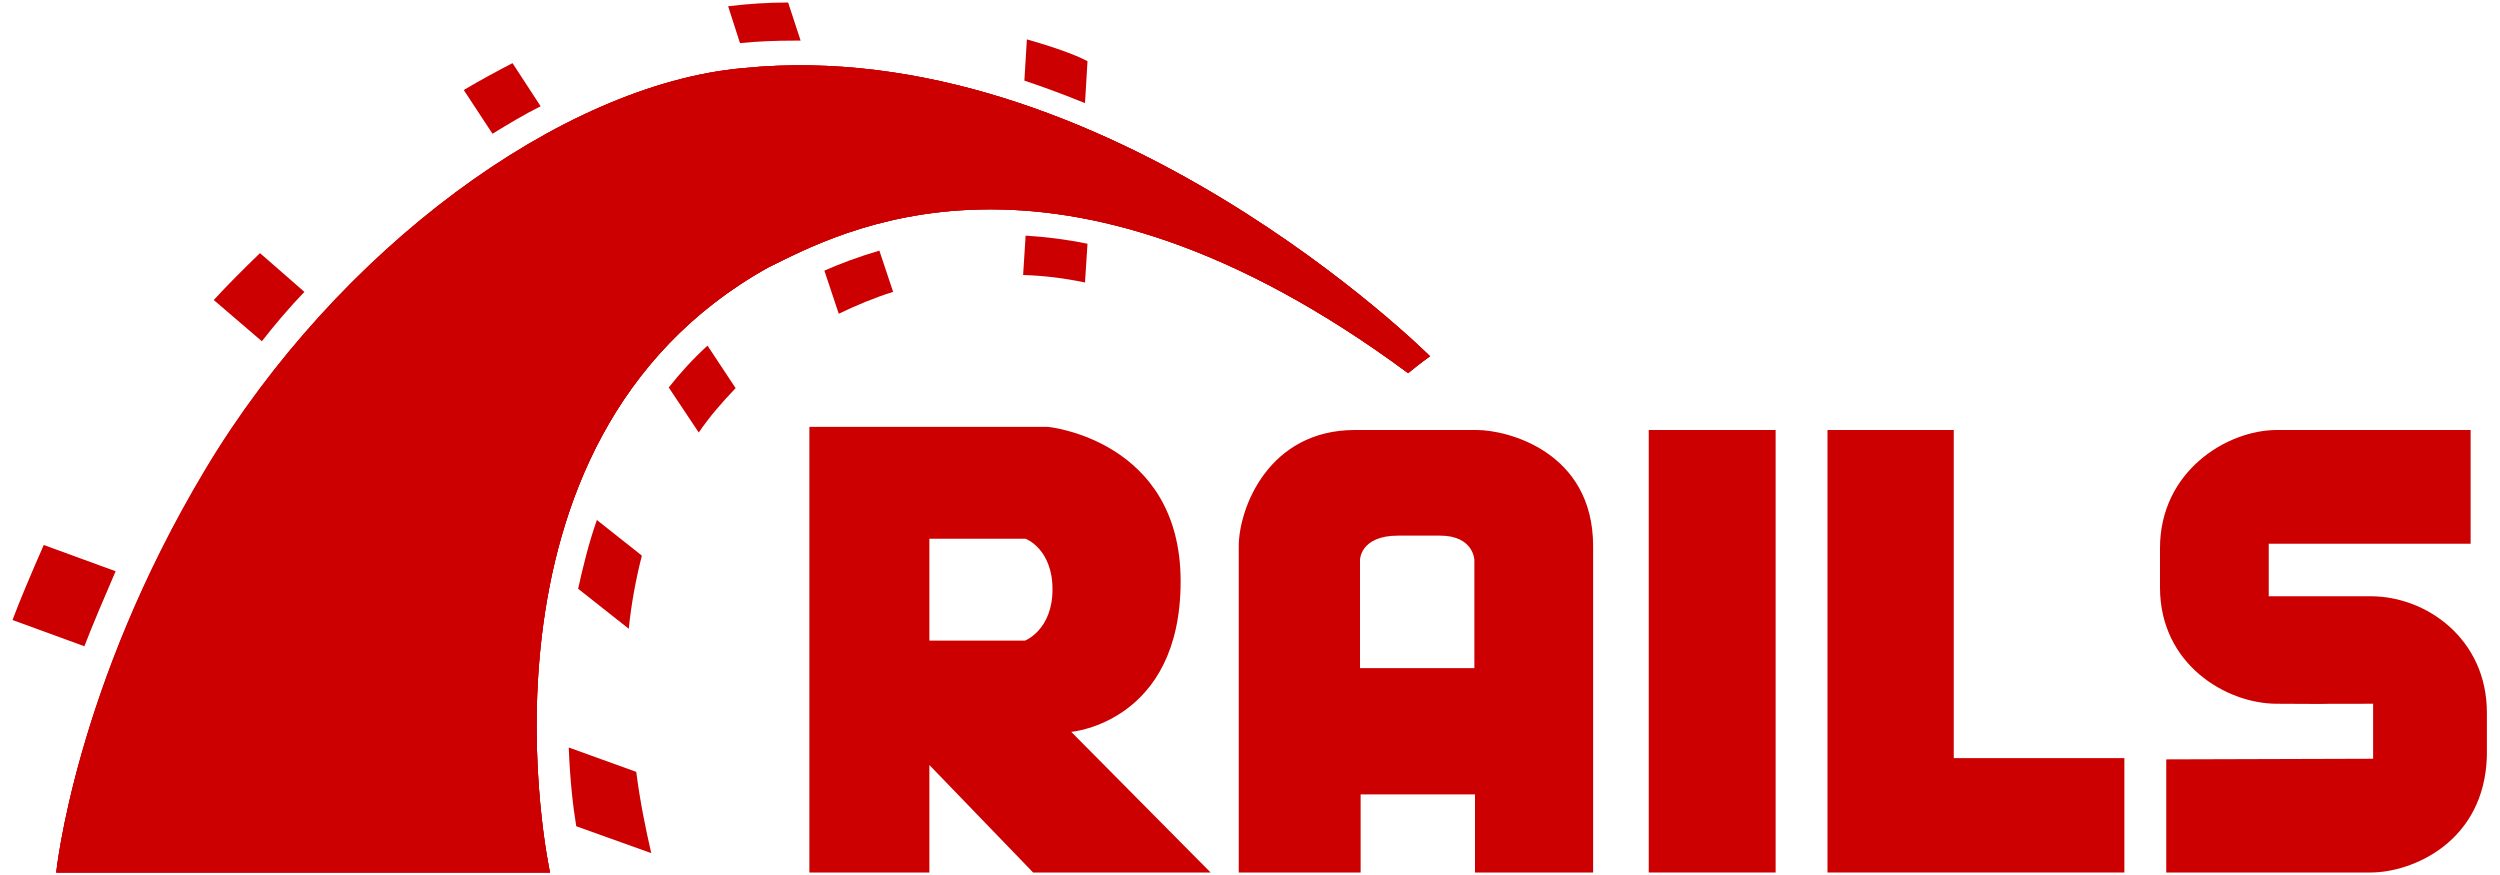
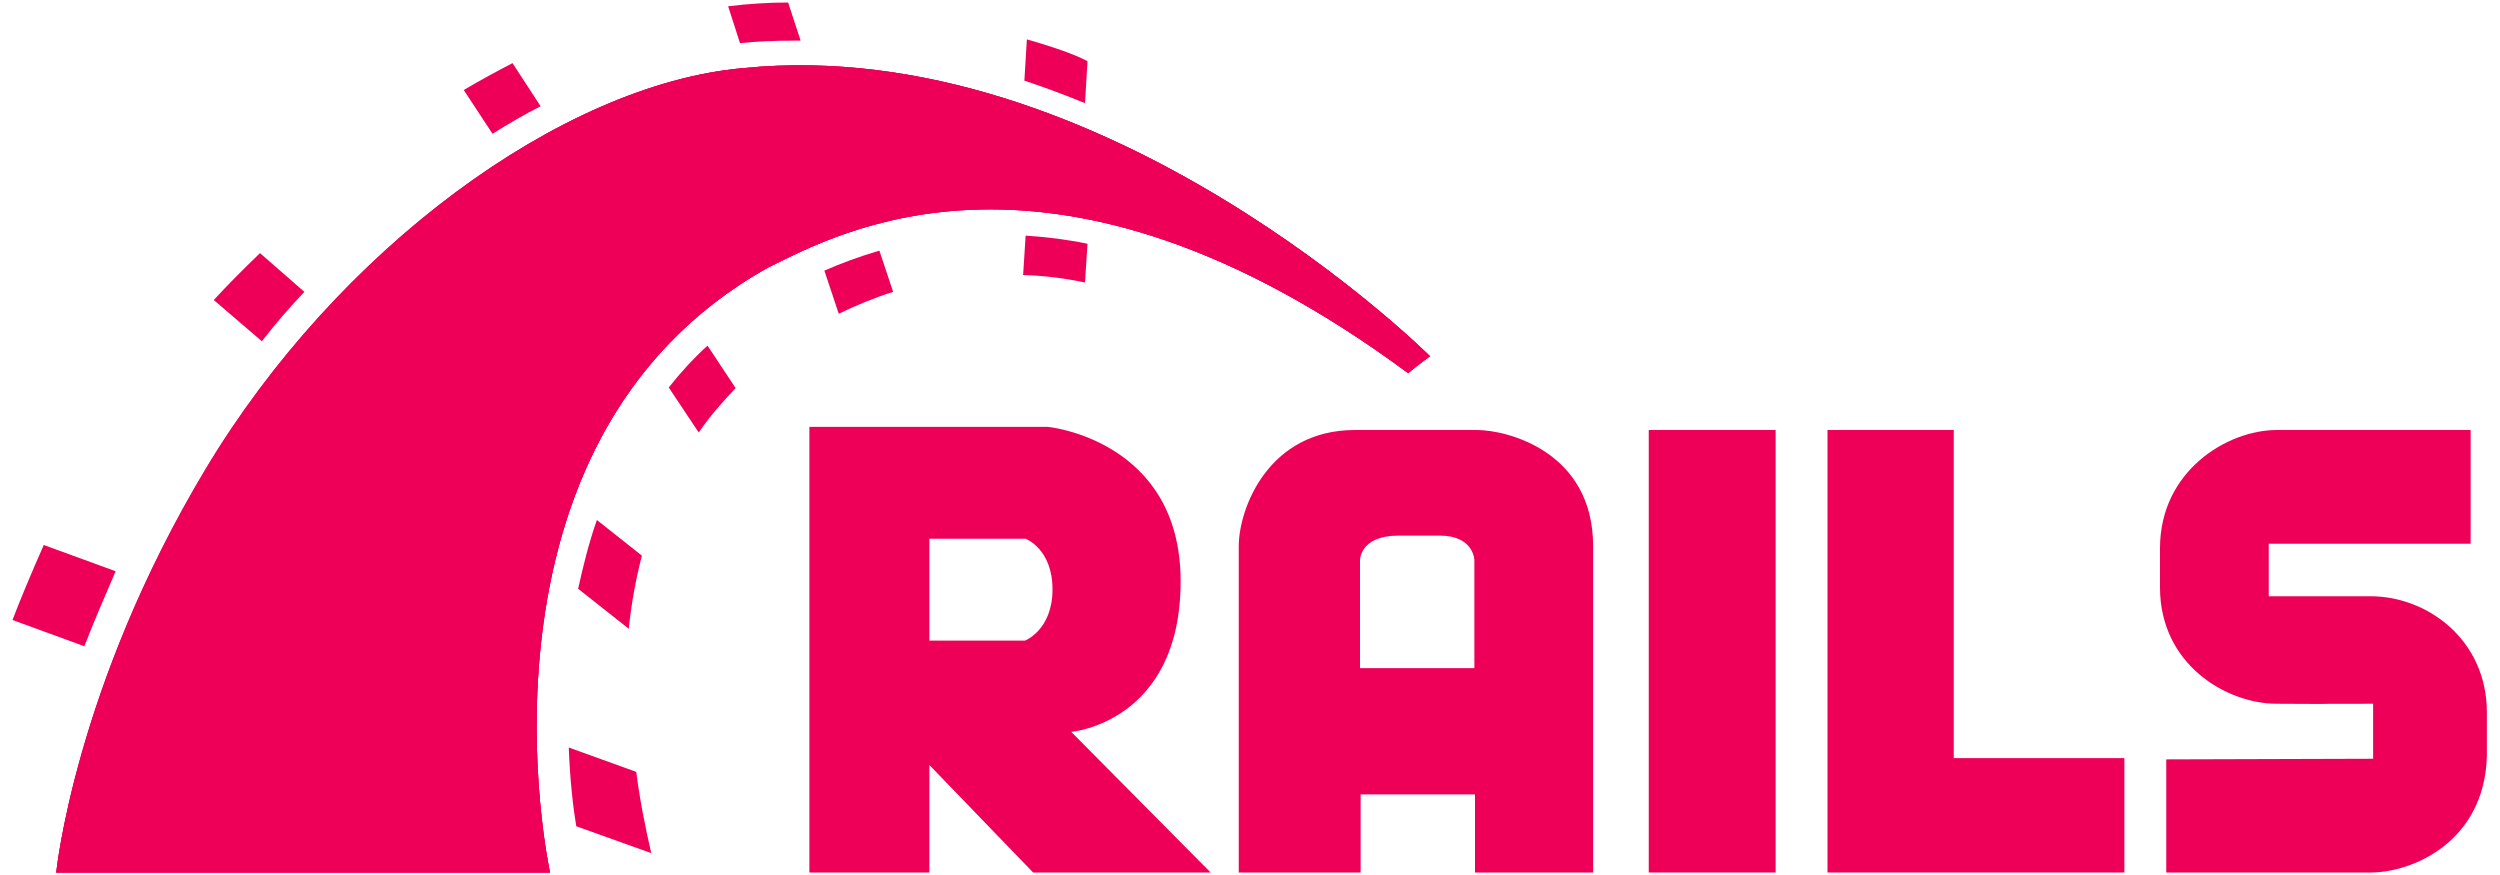
<svg xmlns="http://www.w3.org/2000/svg" version="1.1" id="Layer_1" x="0px" y="0px" viewBox="0 0 400 140" enable-background="new 0 0 400 140" xml:space="preserve">
-   <style>.a{fill:#c00;}</style>
+   <style>.a{fill:#ef0058;}</style>
  <g>
    <path class="a" d="M346.6,121.5v18.1c0,0,23.4,0,32.7,0c6.7,0,18.2-4.9,18.6-18.6c0-0.6,0-6.5,0-7c0-11.7-9.6-18.6-18.6-18.6   c-4.2,0-16.3,0-16.3,0V87l32.3,0V68.8c0,0-22.2,0-31,0c-8,0-18.7,6.6-18.7,18.9c0,1.2,0,5.2,0,6.3c0,12.3,10.6,18.6,18.7,18.6   c22.5,0.1-5.4,0,15.4,0c0,8.8,0,8.8,0,8.8" />
    <path class="a" d="M171.4,117.1c0,0,17.5-1.5,17.5-24.1s-21.2-24.7-21.2-24.7h-38.2v71.3h19.2v-17.2l16.6,17.2h28.4   L171.4,117.1z M164,102.5h-15.3V86.2h15.4c0,0,4.3,1.6,4.3,8.1S164,102.5,164,102.5z" />
    <path class="a" d="M236.3,68.8c-4.9,0-5.6,0-19.5,0c-13.9,0-18.6,12.6-18.6,18.6c0,13,0,52.2,0,52.2h19.5v-12.5H236v12.5h18.9   c0,0,0-38.5,0-52.2C254.9,72.2,241.1,68.8,236.3,68.8z M236,106.9h-18.4V89.6c0,0,0-3.9,6.1-3.9c5.6,0,1,0,6.7,0   c5.4,0,5.5,3.9,5.5,3.9V106.9z" />
    <rect x="263.8" y="68.8" class="a" width="20.3" height="70.8" />
    <polygon class="a" points="312.6,121.3 312.6,68.8 292.4,68.8 292.4,121.3 292.4,139.6 312.6,139.6 339.9,139.6 339.9,121.3     " />
    <path class="a" d="M9,139.6h79c0,0-15.1-68.9,34.9-96.8c10.9-5.3,45.6-25.1,102.4,16.9c1.8-1.5,3.5-2.7,3.5-2.7   S176.8,5.1,118.9,10.9C89.8,13.5,54,40,33,75S9,139.6,9,139.6z" />
    <path class="a" d="M9,139.6h79c0,0-15.1-68.9,34.9-96.8c10.9-5.3,45.6-25.1,102.4,16.9c1.8-1.5,3.5-2.7,3.5-2.7   S176.8,5.1,118.9,10.9C89.8,13.5,54,40,33,75S9,139.6,9,139.6z" />
    <path class="a" d="M9,139.6h79c0,0-15.1-68.9,34.9-96.8c10.9-5.3,45.6-25.1,102.4,16.9c1.8-1.5,3.5-2.7,3.5-2.7   S176.8,5.1,118.9,10.9C89.7,13.5,53.9,40,32.9,75S9,139.6,9,139.6z" />
    <path class="a" d="M173.6,16.5l0.4-6.7c-0.9-0.5-3.4-1.7-9.7-3.5l-0.4,6.6C167.2,14,170.4,15.2,173.6,16.5z" />
    <path class="a" d="M164.1,37.7l-0.4,6.3c3.3,0.1,6.6,0.5,9.9,1.2l0.4-6.2C170.6,38.3,167.3,37.9,164.1,37.7z" />
    <path class="a" d="M127.1,6.5c0.3,0,0.7,0,1,0l-2-6.1c-3.1,0-6.3,0.2-9.6,0.6l1.9,5.9C121.3,6.6,124.2,6.5,127.1,6.5z" />
    <path class="a" d="M131.9,43.3l2.3,6.9c2.9-1.4,5.8-2.6,8.7-3.5l-2.2-6.6C137.3,41.1,134.4,42.2,131.9,43.3z" />
    <path class="a" d="M86.5,17L82,10.1c-2.5,1.3-5.1,2.7-7.8,4.3l4.6,7C81.4,19.8,83.9,18.3,86.5,17z" />
    <path class="a" d="M107,62l4.8,7.2c1.7-2.5,3.7-4.8,5.9-7.1l-4.5-6.8C110.9,57.4,108.8,59.7,107,62z" />
    <path class="a" d="M92.5,94.2l8.1,6.4c0.4-3.9,1.1-7.8,2.1-11.7l-7.2-5.7C94.2,86.9,93.3,90.6,92.5,94.2z" />
    <path class="a" d="M48.7,46.7l-7.1-6.2c-2.6,2.5-5.1,5-7.4,7.5l7.7,6.6C44,51.9,46.3,49.2,48.7,46.7z" />
    <path class="a" d="M18.5,91.4L7,87.2c-1.9,4.3-4,9.3-5,12l11.5,4.2C14.8,100,16.9,95.1,18.5,91.4z" />
    <path class="a" d="M91,119.6c0.2,5.3,0.7,9.6,1.2,12.6l12,4.3c-0.9-3.9-1.8-8.3-2.4-13L91,119.6z" />
  </g>
</svg>
